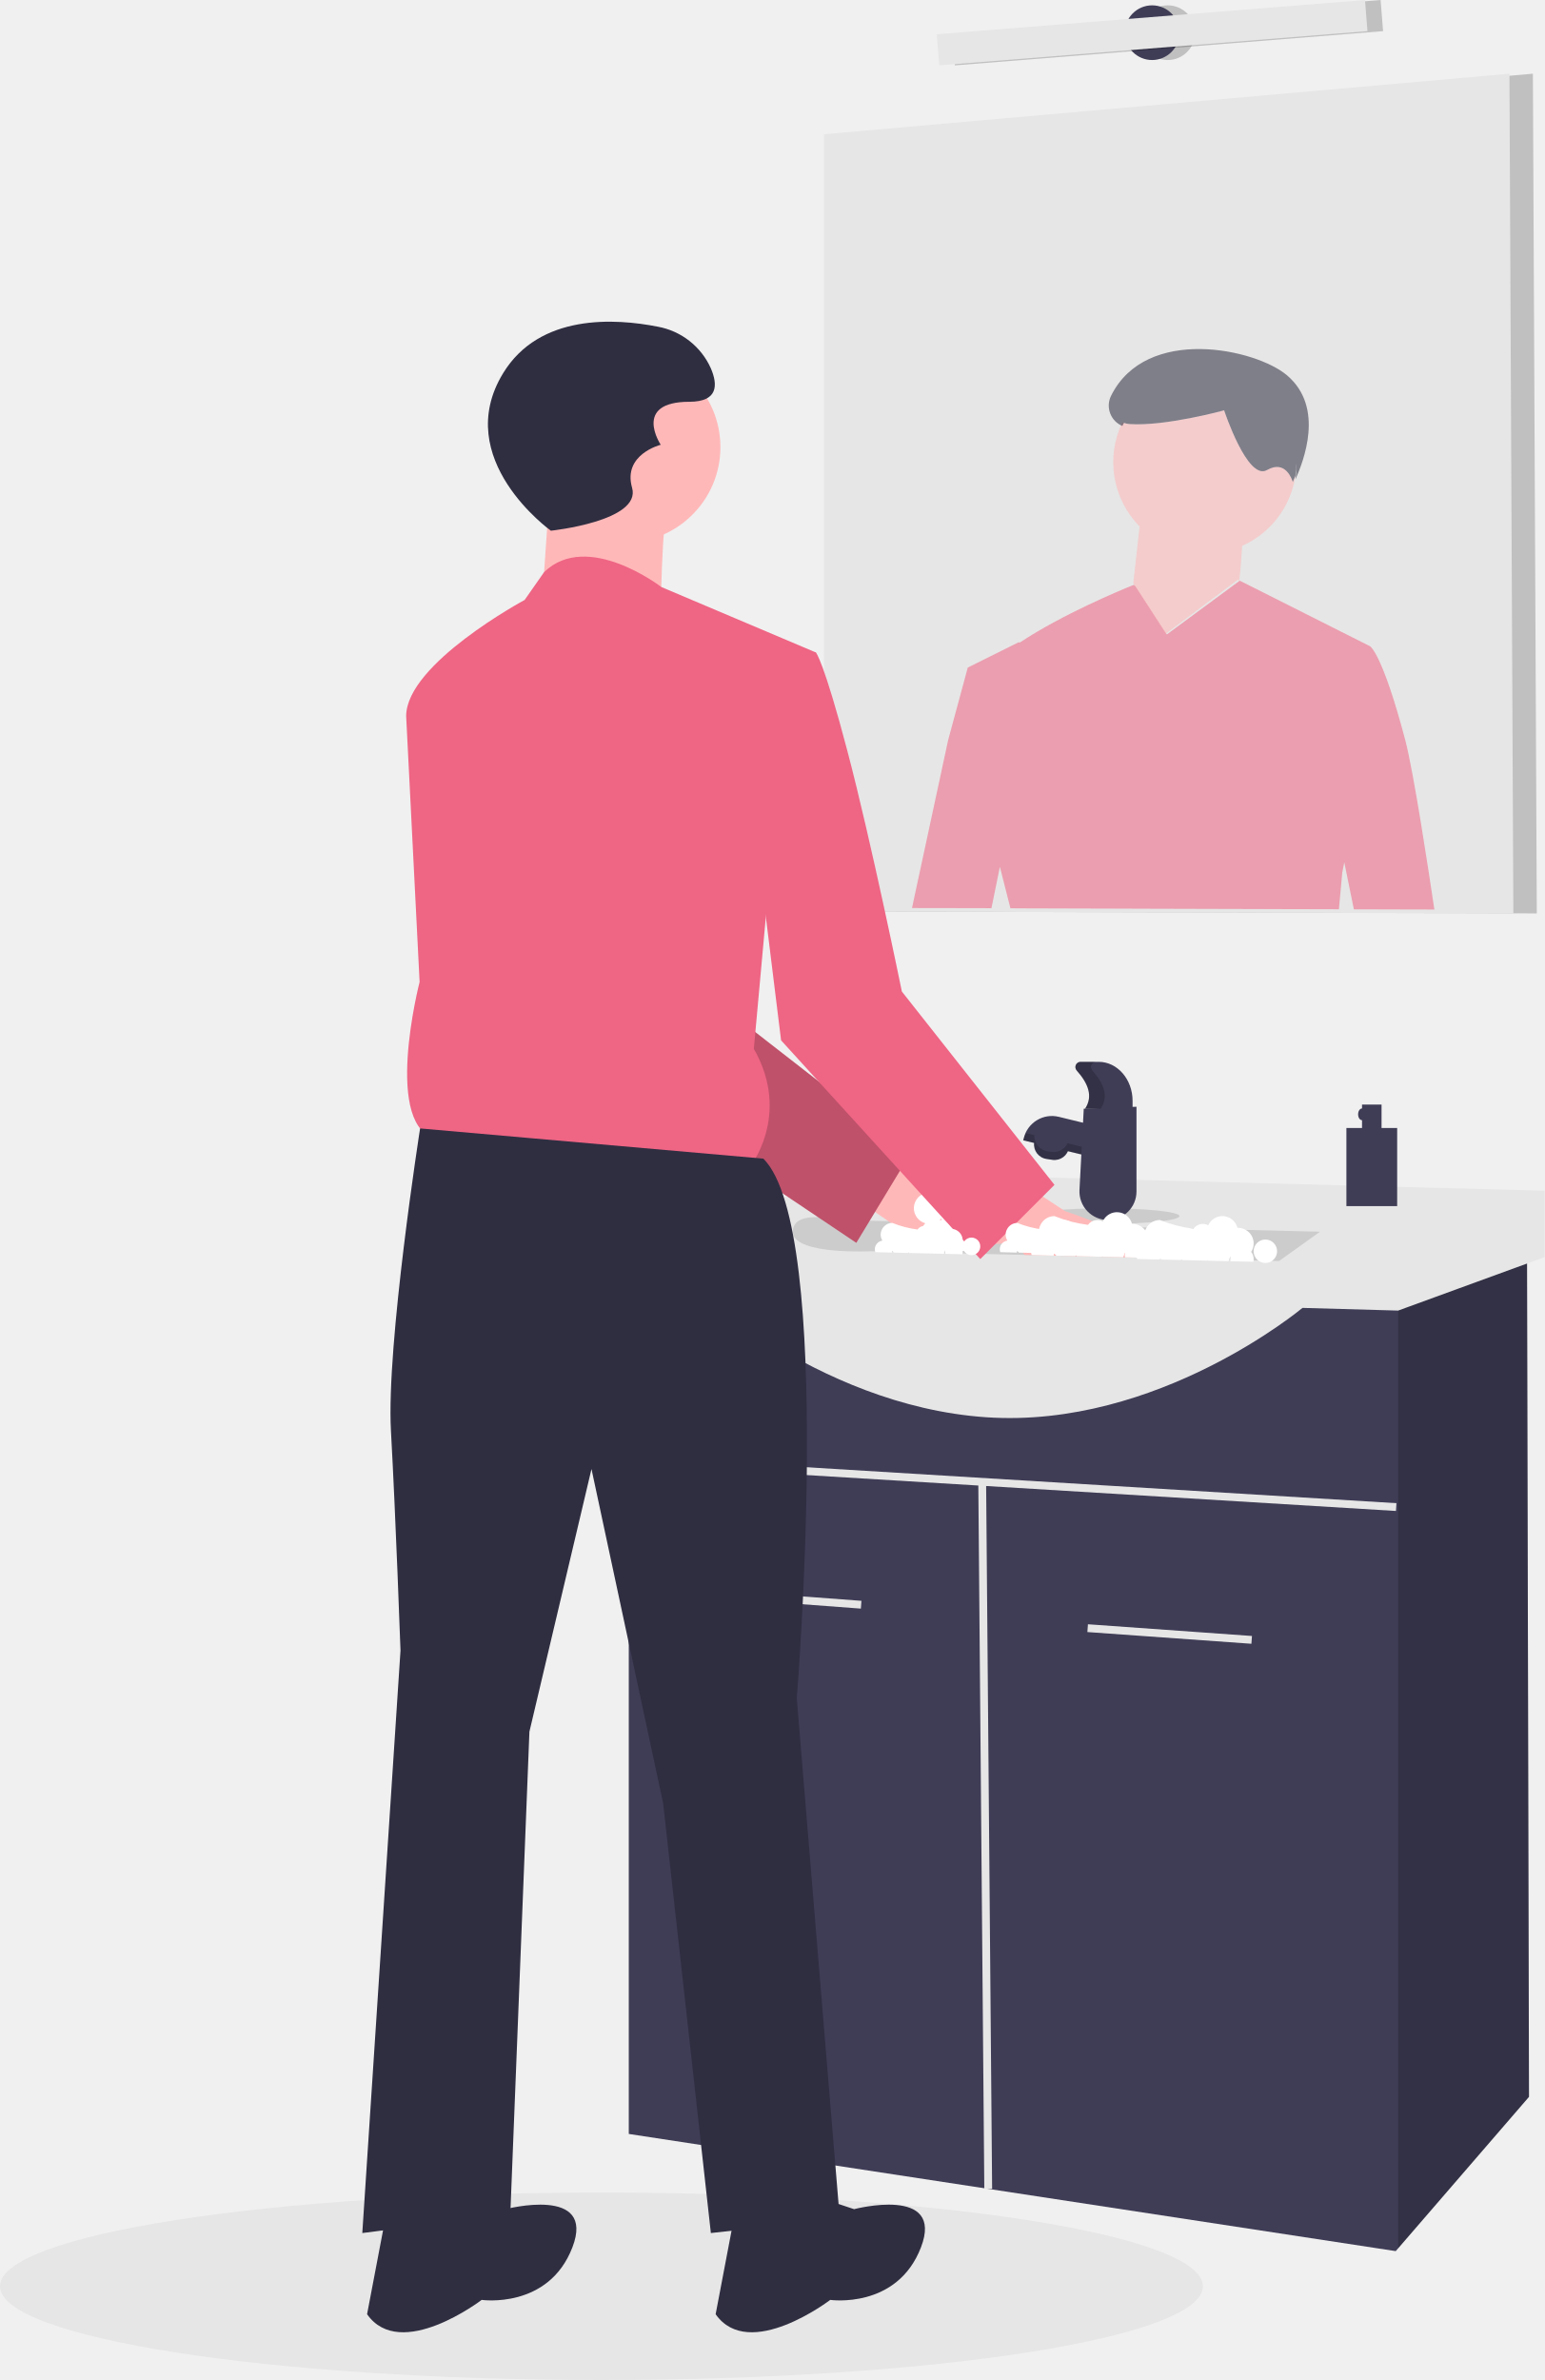
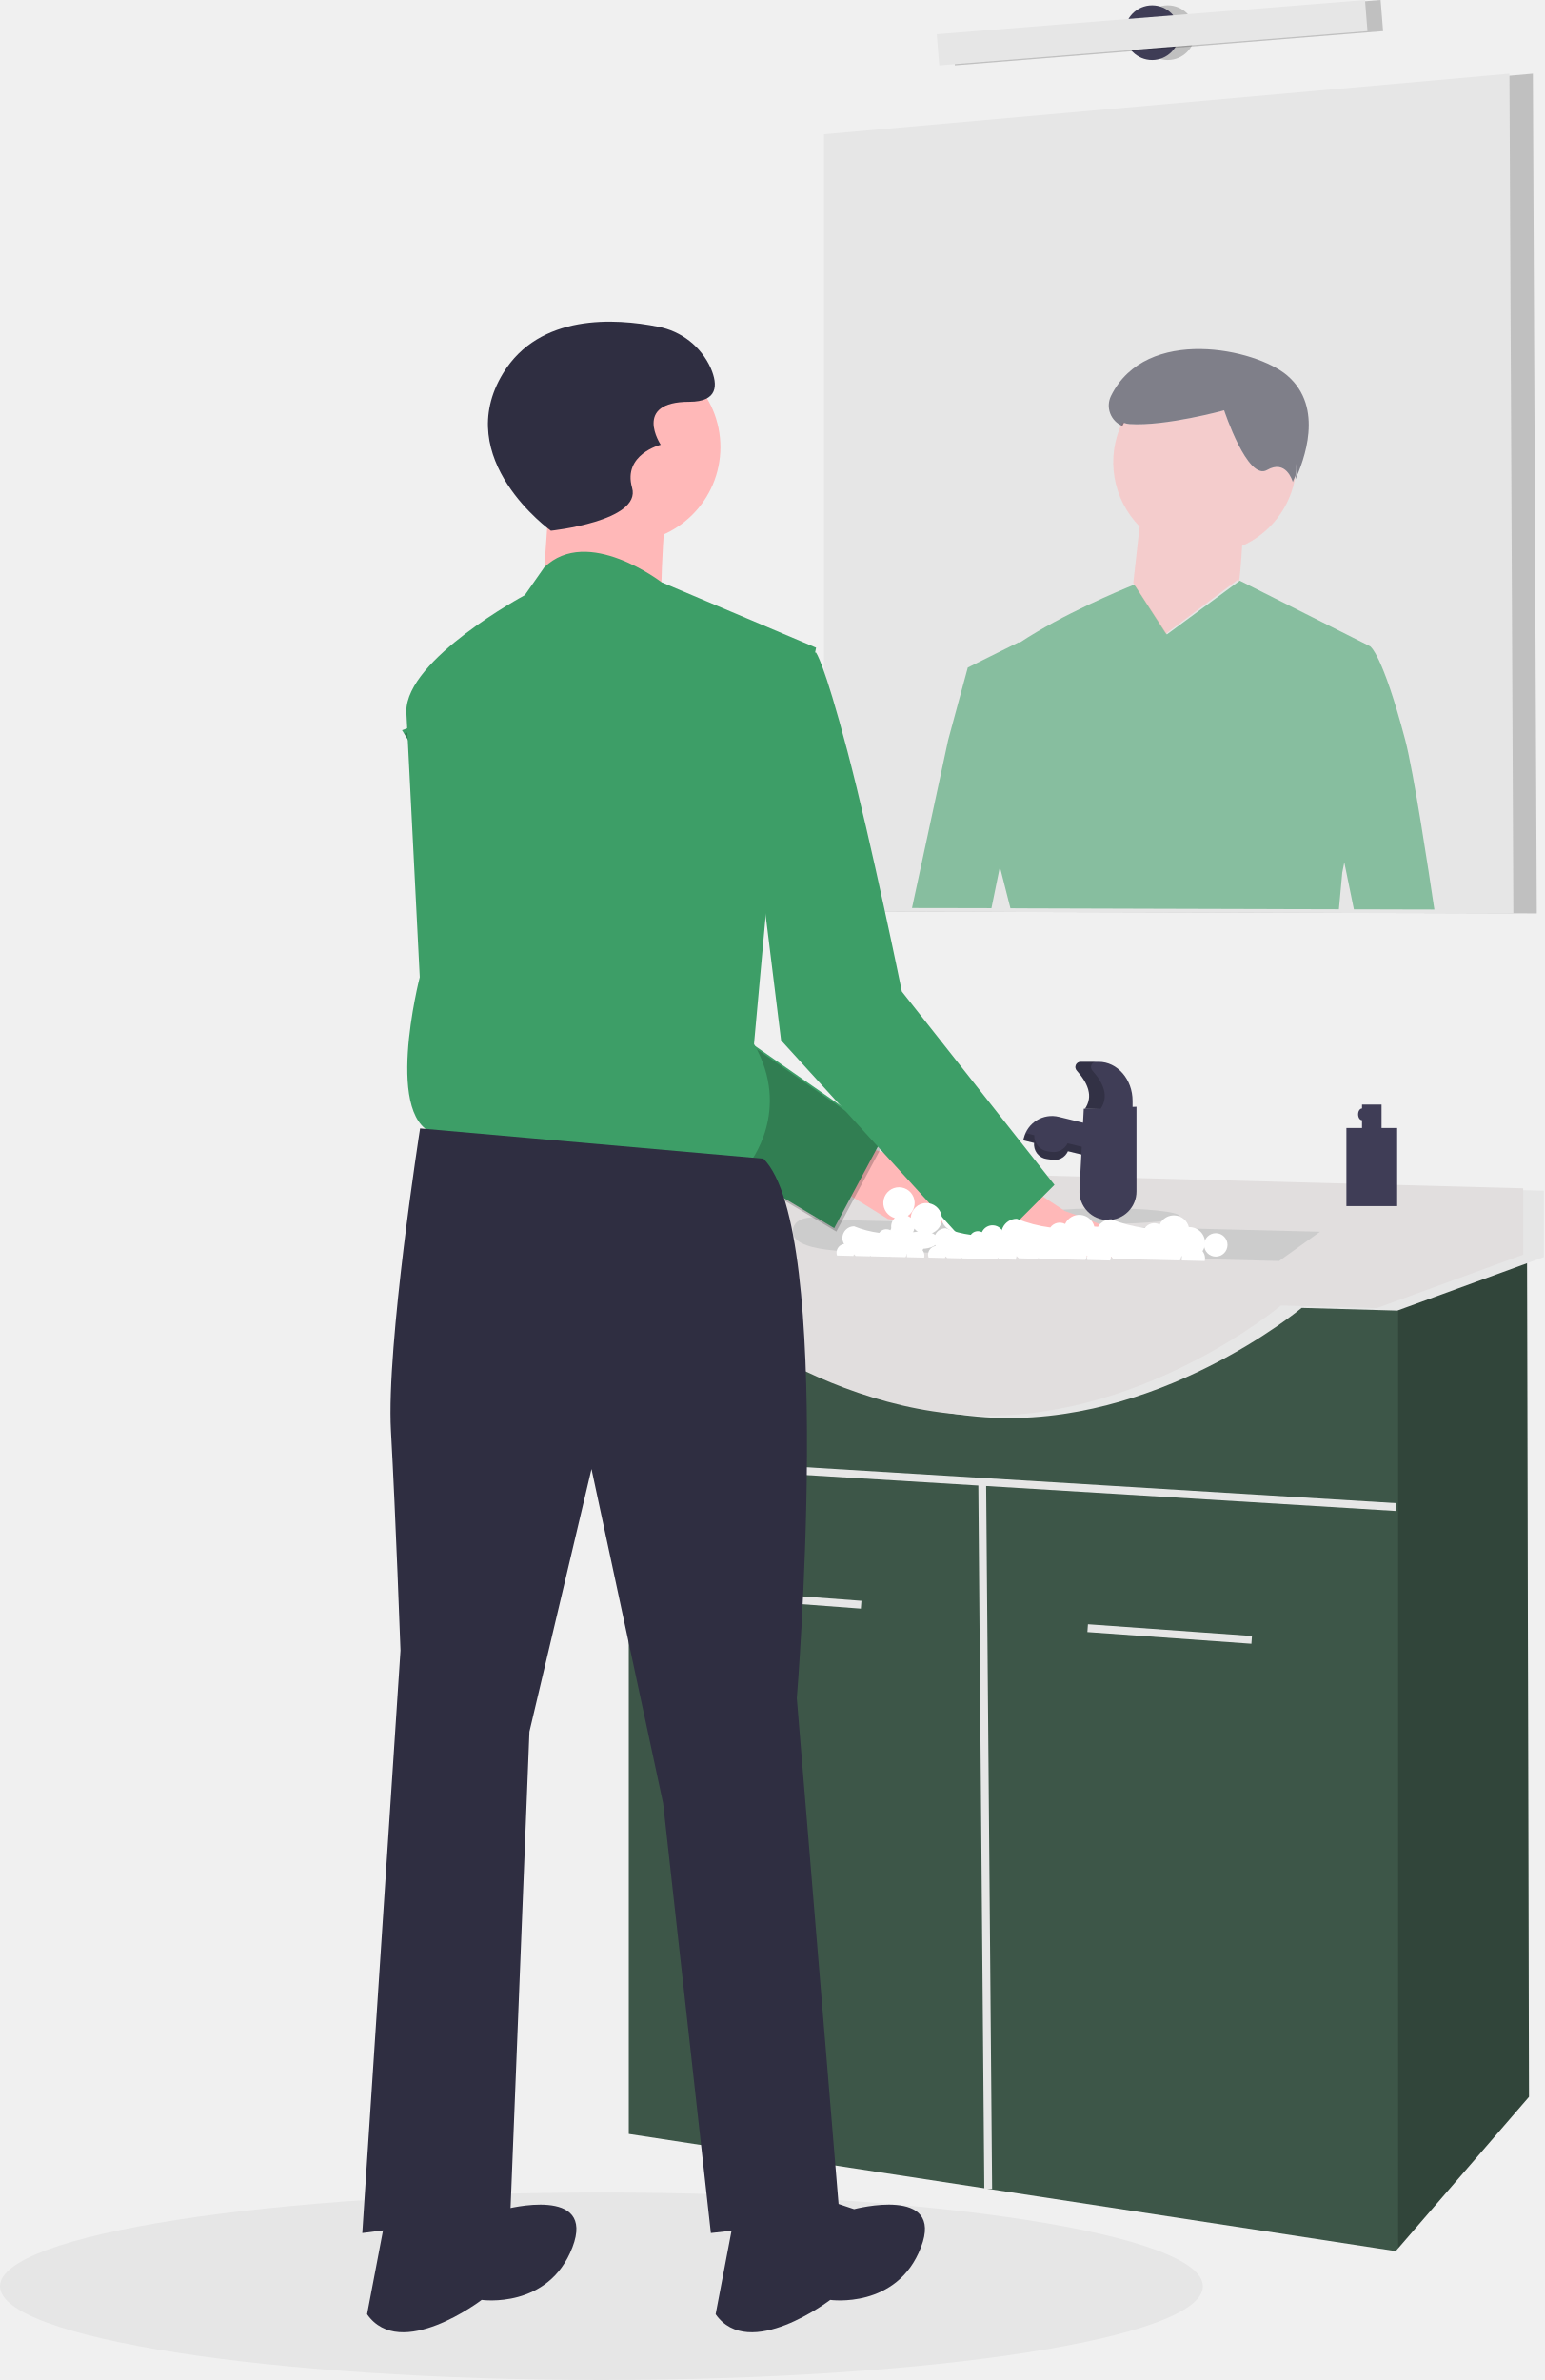
- <svg xmlns="http://www.w3.org/2000/svg" id="a25bd85d-2c59-4178-a879-461194641fab" data-name="Layer 1" width="426.562" height="657.227" viewBox="0 0 426.562 657.227">
-   <polygon points="424.405 252.235 417.934 252.213 393.117 252.138 387.605 252.127 370.888 252.084 366.757 252.062 364.924 252.062 278.716 251.825 277.346 251.814 276.041 251.814 270.8 251.793 256.002 251.76 248.862 251.739 234.043 251.696 234.043 37.066 416.855 20.921 423.327 20.349 424.405 252.235" opacity="0.2" />
-   <path d="M804.653,373.6v.022l-18.119-.054-6.698-.022-5.511-.011-7.917-.022-3.16-.011-5.63-.011-2.923-.011h-1.219l-1.801-.011h-.032l-13.6-.032-2.459-.011-34.869-.097-6.266-.022-25.572-.075-3.441-.011h-1.381a.033.033,0,0,0,.011-.022H662.76l-5.242-.022-14.798-.032v.011l-7.14-.022-4.907-.011h-1.1l-15.283-.043V158.453l189.284-16.717v.572Z" transform="translate(-386.7189 -121.3865)" fill="#e6e6e6" />
-   <circle cx="322.483" cy="9.025" r="7.55" opacity="0.2" />
-   <circle cx="318.169" cy="9.025" r="7.55" fill="#3f3d56" />
-   <rect x="649.882" y="126.097" width="118.639" height="8.628" transform="translate(-394.8524 -64.48925) rotate(-4.56805)" opacity="0.2" />
-   <rect x="645.568" y="126.097" width="118.639" height="8.628" transform="translate(-394.8661 -64.83285) rotate(-4.56805)" fill="#e6e6e6" />
-   <path d="M774.79,325.727c-6.342-24.03-9.718-25.885-9.718-25.885l-35.764-18.001-.237-.086-20.104,14.83-8.661-13.331-.431-.378s-.183.075-.539.216c-3.106,1.251-19.101,7.863-30.976,15.725l-.367-.054-14.01,6.967-2.513,9.286-2.901,10.71L638.581,372.125v.011l7.14.022v-.011l14.798.032,2.33-11.432,2.912,11.454h1.305a.033.033,0,0,1-.011.022h1.38l3.441.011,25.572.075,6.266.022,34.869.097,2.459.011,13.6.032h.032l1.801.011v-.032l.927-10.106.561-2.826,2.642,12.953.011.022,5.63.011,3.16.011,7.917.022,5.511.011v-.022C781.315,362.246,777.119,334.571,774.79,325.727Z" transform="translate(-386.7189 -121.3865)" fill="#ef6584" opacity="0.56" />
-   <path d="M743.748,254.496l.014.048c-.016.003-.02-.013-.014-.048-.142-.493-1.949-6.308-7.119-3.315-5.396,3.123-11.845-16.485-11.845-16.485s-16.244,4.471-26.16,3.787a6.141,6.141,0,0,1-1.954-.47,25.307,25.307,0,0,0,4.765,28.769l-1.75,15.605,9,14,20-15s.253,3.818,1.073-9.258a25.327,25.327,0,0,0,14.711-19.322C744.062,253.729,743.779,254.329,743.748,254.496Z" transform="translate(-386.7189 -121.3865)" fill="#ffb8b8" opacity="0.56" />
-   <path d="M744.467,253.807c2.209-5.026,8.131-19.82-2.268-28.734-8.604-7.375-38.953-13.957-48.653,5.623a6.09,6.09,0,0,0,3.122,8.317c.14-.289.299-.568.45-.851a5.978,5.978,0,0,0,1.504.321c9.916.685,26.16-3.787,26.16-3.787s6.449,19.608,11.845,16.485c5.171-2.992,6.977,2.823,7.119,3.315.031-.167.314-.767.72-1.689a25.479,25.479,0,0,0,.266-3.377c.005.199.015.396.015.596A25.473,25.473,0,0,1,744.467,253.807Z" transform="translate(-386.7189 -121.3865)" fill="#2f2e41" opacity="0.56" />
-   <ellipse cx="166.095" cy="631.342" rx="166.095" ry="25.885" fill="#e6e6e6" />
-   <polygon points="422.248 579.033 386.117 620.859 385.448 621.635 173.645 589.279 173.645 347.686 421.709 347.686 422.248 579.033" fill="#3f3d56" />
-   <rect x="601.888" y="541.274" width="2.157" height="43.263" transform="translate(-390.1778 1000.697) rotate(-85.71085)" fill="#e6e6e6" />
-   <rect x="708.663" y="549.905" width="2.156" height="45.414" transform="translate(-298.7018 1118.367) rotate(-85.91438)" fill="#e6e6e6" />
-   <polygon points="385.643 415.097 173.171 402.154 173.04 404.307 270.178 410.224 271.83 604.452 273.987 604.433 272.337 410.356 385.512 417.25 385.643 415.097" fill="#e6e6e6" />
-   <polygon points="422.248 579.033 386.117 620.859 386.117 347.686 421.709 347.686 422.248 579.033" opacity="0.2" />
-   <path d="M574.924,473.926h-19.414V460.984l51.77-9.707,3.236-6.471,202.765,5.393v18.335l-40.445,14.764-26.424-.743S706.506,515.989,659.05,512.754,574.924,473.926,574.924,473.926Z" transform="translate(-386.7189 -121.3865)" fill="#e6e6e6" />
-   <path d="M751.265,461.523l-11.325,8.089-31.72-.766c0,.011-.011,0-.011,0h-.054l-2.416-.054h-.011l-2.006-.054-6.331-.151-.528-.011-5.598-.129-.205-.011-6.957-.162-.453-.011-5.145-.129-.83-.011-6.04-.151-1.941-.043-10.861-.259-2.739-.065-28.862-.69s-20.568,1.025-21.538-4.951a2.939,2.939,0,0,1-.032-.442c0-3.397,3.581-4.12,6.967-4.034a31.445,31.445,0,0,1,5.975.798l8.283.205,5.166.119,16.21.399,13.859.334,4.907.129,7.021.173,2.783.065,10.332.248,4.832.119,10.203.248Z" transform="translate(-386.7189 -121.3865)" fill="#ccc" />
-   <circle cx="304.148" cy="343.372" r="2.157" fill="#3f3d56" />
-   <ellipse cx="305.227" cy="335.822" rx="20.492" ry="2.157" fill="#ccc" />
-   <path d="M677.951,430.903h18.406a0,0,0,0,1,0,0v8.628a0,0,0,0,1,0,0H669.951a0,0,0,0,1,0,0v-.628A8,8,0,0,1,677.951,430.903Z" transform="translate(-264.2274 -270.781) rotate(13.69795)" fill="#3f3d56" />
-   <path d="M671.992,437.256h9.707a0,0,0,0,1,0,0V437.57a4,4,0,0,1-4,4h-1.707a4,4,0,0,1-4-4v-.314A0,0,0,0,1,671.992,437.256Z" transform="translate(-313.9088 -217.0856) rotate(8.54565)" fill="#3f3d56" />
-   <path d="M694.959,440.378l-13.412-3.269a4.3,4.3,0,0,1-4.489,2.36l-1.067-.16a4.299,4.299,0,0,1-3.648-4.443l-2.284-.557a8.617,8.617,0,0,0-.756,1.973l3.04.741a4.299,4.299,0,0,0,3.648,4.443l1.067.16a4.3,4.3,0,0,0,4.489-2.36l13.412,3.269,2.043-8.383-.496-.121Z" transform="translate(-386.7189 -121.3865)" opacity="0.2" />
-   <path d="M692.697,458.287h0A7.876,7.876,0,0,1,684.832,449.997L686.014,427.549l14.56-.539V450.411A7.876,7.876,0,0,1,692.697,458.287Z" transform="translate(-386.7189 -121.3865)" fill="#3f3d56" />
-   <path d="M699.495,427.549H686.382c2.274-3.45.856-6.984-2.327-10.56a1.434,1.434,0,0,1,1.077-2.383H690.129c5.173,0,9.366,4.829,9.366,10.785Z" transform="translate(-386.7189 -121.3865)" fill="#3f3d56" />
-   <path d="M688.369,416.989a1.434,1.434,0,0,1,1.077-2.383h-4.314a1.434,1.434,0,0,0-1.077,2.383c3.183,3.575,4.601,7.11,2.327,10.56h4.314C692.97,424.099,691.552,420.564,688.369,416.989Z" transform="translate(-386.7189 -121.3865)" opacity="0.2" />
-   <path d="M626.14,440.262,642.727,446.125s39.456,3.148,34.336,13.184-38.888,3.552-38.888,3.552L622.182,451.757Z" transform="translate(-386.7189 -121.3865)" fill="#ffb8b8" />
-   <path d="M650.961,455.052a4.303,4.303,0,0,0-4.292,4.094,3.23,3.23,0,0,0-.811-.545,4.327,4.327,0,1,0-3.601.589,3.232,3.232,0,1,0,5.409,2.93,4.306,4.306,0,1,0,3.296-7.068Z" transform="translate(-386.7189 -121.3865)" fill="#fff" />
-   <path d="M658.511,457.209a4.303,4.303,0,0,0-4.292,4.094,3.23,3.23,0,0,0-.811-.545,4.327,4.327,0,1,0-3.601.589,3.232,3.232,0,1,0,5.409,2.93,4.306,4.306,0,1,0,3.296-7.068Z" transform="translate(-386.7189 -121.3865)" fill="#fff" />
-   <path d="M638.213,439.79,623.199,464.586l-31.569-21.193L555.37,419.061,533.508,361.661,511.279,320.957l27.859-8.208s9.588.367,21.981,23.113c12.382,22.757,23.415,62.145,23.415,62.145l14.808,11.53Z" transform="translate(-386.7189 -121.3865)" fill="#ef6584" />
-   <path d="M638.213,439.79,623.199,464.586l-31.569-21.193L555.37,419.061,533.508,361.661,511.279,320.957l27.859-8.208s9.588.367,21.981,23.113c12.382,22.757,23.415,62.145,23.415,62.145l14.808,11.53Z" transform="translate(-386.7189 -121.3865)" opacity="0.2" />
-   <path d="M708.156,468.846l-38.461-.917-3.052-3.462-2.157-2.448-2.362-2.675-2.621-2.966,4.465-6.924,2.125-3.3,8.607,5.652,6.104,4.001s5.112,1.704,11.195,4.271C697.651,462.472,704.155,465.621,708.156,468.846Z" transform="translate(-386.7189 -121.3865)" fill="#ffb8b8" />
-   <circle cx="172.579" cy="123.477" r="26.373" fill="#ffb8b8" />
-   <path d="M538.859,252.116l-2.637,38.24,32.966,3.956s0-31.647,2.637-35.603S538.859,252.116,538.859,252.116Z" transform="translate(-386.7189 -121.3865)" fill="#ffb8b8" />
-   <path d="M612.043,301.565l-42.701-18.083s-20.398-15.739-32.363-4.103l-5.372,7.681S498.887,304.651,498.887,319.156l3.71,73.395s-10.549,40.878,5.275,43.515l85.711,7.912s11.868-14.505,1.319-32.966l3.956-43.515Z" transform="translate(-386.7189 -121.3865)" fill="#ef6584" />
-   <path d="M583.033,302.884l29.01-1.319s2.126,2.244,8.719,27.298S635.778,395.188,635.778,395.188l42.146,53.393-20.492,20.492-55.005-60.398-7.526-60.957Z" transform="translate(-386.7189 -121.3865)" fill="#ef6584" />
-   <path d="M597.538,441.34l-94.805-8.341s-9.367,59.768-8.048,83.504,2.637,60.657,2.637,60.657l-10.549,160.873,40.878-5.275L532.925,599.576l17.142-72.525,19.779,92.304L583.033,738.032l35.603-3.956L606.768,590.346S617.317,461.12,597.538,441.34Z" transform="translate(-386.7189 -121.3865)" fill="#2f2e41" />
-   <path d="M610.724,727.483l11.868,3.956s25.054-6.593,18.461,10.549-25.054,14.505-25.054,14.505-22.417,17.142-31.647,3.956l5.275-27.691Z" transform="translate(-386.7189 -121.3865)" fill="#2f2e41" />
-   <path d="M514.464,727.483l11.868,3.956s25.054-6.593,18.461,10.549-25.054,14.505-25.054,14.505-22.417,17.142-31.647,3.956l5.275-27.691Z" transform="translate(-386.7189 -121.3865)" fill="#2f2e41" />
-   <path d="M538.859,267.94s-27.691-19.779-13.186-43.515c10.063-16.466,30.914-15.163,42.742-12.82A19.983,19.983,0,0,1,583.033,223.106c1.978,4.615,1.978,9.23-5.934,9.23-15.824,0-7.912,11.868-7.912,11.868s-10.549,2.637-7.912,11.868S538.859,267.94,538.859,267.94Z" transform="translate(-386.7189 -121.3865)" fill="#2f2e41" />
-   <circle cx="320.326" cy="344.451" r="3.236" fill="#fff" />
-   <path d="M703.809,463.68a4.284,4.284,0,0,0-1.607-3.354,4.334,4.334,0,0,0-2.707-.96c-.054,0-.097.011-.151.011a4.295,4.295,0,0,0-8.078-.723,3.198,3.198,0,0,0-4.088.971,37.284,37.284,0,0,1-9.254-2.416,4.287,4.287,0,0,0-3.872,2.438,4.111,4.111,0,0,0-.442,1.877,4.252,4.252,0,0,0,.626,2.2,3.231,3.231,0,0,0-2.783,3.192,3.11,3.11,0,0,0,.183,1.057l6.04.151a2.898,2.898,0,0,0,.183-.615,4.44,4.44,0,0,0,.647.626l5.145.129.291-.227a1.835,1.835,0,0,0,.162.237l6.957.162a1.442,1.442,0,0,0,.119-.151,1.181,1.181,0,0,0,.086.162l5.598.129a3.181,3.181,0,0,0,.431-1.208.436.436,0,0,0,.097.054,3.421,3.421,0,0,0-.054.572,3.572,3.572,0,0,0,.054.593l6.331.151a3.349,3.349,0,0,0,.086-.744,3.253,3.253,0,0,0-.69-1.985A4.284,4.284,0,0,0,703.809,463.68Zm-11.551-.086a3.299,3.299,0,0,1-.636.593c.065.162.097.334.151.496a3.075,3.075,0,0,1,.96-.69A4.224,4.224,0,0,1,692.258,463.594Z" transform="translate(-386.7189 -121.3865)" fill="#fff" />
-   <circle cx="349.447" cy="345.529" r="3.236" fill="#fff" />
-   <path d="M732.93,464.759a4.284,4.284,0,0,0-1.607-3.354,4.333,4.333,0,0,0-2.707-.96c-.054,0-.097.011-.151.011a4.295,4.295,0,0,0-8.078-.723,3.198,3.198,0,0,0-4.088.971,37.284,37.284,0,0,1-9.254-2.416,4.287,4.287,0,0,0-3.872,2.438,4.111,4.111,0,0,0-.442,1.877,4.252,4.252,0,0,0,.626,2.2,3.231,3.231,0,0,0-2.783,3.192,3.11,3.11,0,0,0,.183,1.057l6.04.151a2.897,2.897,0,0,0,.183-.615,4.441,4.441,0,0,0,.647.626l5.145.129.291-.227a1.837,1.837,0,0,0,.162.237l6.957.162a1.443,1.443,0,0,0,.119-.151,1.181,1.181,0,0,0,.086.162l5.598.129a3.181,3.181,0,0,0,.431-1.208.436.436,0,0,0,.097.054,3.42,3.42,0,0,0-.054.572,3.571,3.571,0,0,0,.054.593l6.331.151a3.349,3.349,0,0,0,.086-.744,3.253,3.253,0,0,0-.69-1.985A4.284,4.284,0,0,0,732.93,464.759Zm-11.551-.086a3.3,3.3,0,0,1-.636.593c.065.162.097.334.151.496a3.075,3.075,0,0,1,.96-.69A4.224,4.224,0,0,1,721.379,464.672Z" transform="translate(-386.7189 -121.3865)" fill="#fff" />
-   <circle cx="302.8" cy="344.181" r="2.427" fill="#fff" />
-   <path d="M687.092,463.95a3.213,3.213,0,0,0-1.205-2.516,3.25,3.25,0,0,0-2.03-.72c-.04,0-.073.008-.113.008a3.221,3.221,0,0,0-6.059-.542,2.398,2.398,0,0,0-3.066.728,27.964,27.964,0,0,1-6.94-1.812,3.216,3.216,0,0,0-2.904,1.828,3.083,3.083,0,0,0-.332,1.407,3.189,3.189,0,0,0,.469,1.65,2.423,2.423,0,0,0-2.087,2.394,2.332,2.332,0,0,0,.138.793l4.53.113a2.173,2.173,0,0,0,.138-.461,3.33,3.33,0,0,0,.485.469l3.858.097.218-.17a1.375,1.375,0,0,0,.121.178l5.217.121a1.081,1.081,0,0,0,.089-.113.887.887,0,0,0,.065.121l4.198.097a2.386,2.386,0,0,0,.324-.906.327.327,0,0,0,.073.04,2.566,2.566,0,0,0-.04.429,2.679,2.679,0,0,0,.04.445l4.748.113a2.512,2.512,0,0,0,.065-.558,2.44,2.44,0,0,0-.518-1.488A3.213,3.213,0,0,0,687.092,463.95Zm-8.663-.065a2.474,2.474,0,0,1-.477.445c.049.121.073.251.113.372a2.306,2.306,0,0,1,.72-.518A3.168,3.168,0,0,1,678.429,463.885Z" transform="translate(-386.7189 -121.3865)" fill="#fff" />
-   <circle cx="268.287" cy="344.181" r="2.427" fill="#fff" />
-   <path d="M652.579,463.95a3.213,3.213,0,0,0-1.205-2.516,3.25,3.25,0,0,0-2.03-.72c-.04,0-.073.008-.113.008a3.221,3.221,0,0,0-6.059-.542,2.398,2.398,0,0,0-3.066.728,27.964,27.964,0,0,1-6.94-1.812,3.216,3.216,0,0,0-2.904,1.828,3.083,3.083,0,0,0-.332,1.407,3.189,3.189,0,0,0,.469,1.65,2.423,2.423,0,0,0-2.087,2.394,2.333,2.333,0,0,0,.138.793l4.53.113a2.173,2.173,0,0,0,.138-.461,3.331,3.331,0,0,0,.485.469l3.858.097.218-.17a1.375,1.375,0,0,0,.121.178l5.217.121a1.08,1.08,0,0,0,.089-.113.886.886,0,0,0,.065.121l4.198.097a2.386,2.386,0,0,0,.324-.906.327.327,0,0,0,.073.04,2.565,2.565,0,0,0-.04.429,2.678,2.678,0,0,0,.04.445l4.748.113a2.511,2.511,0,0,0,.065-.558,2.44,2.44,0,0,0-.518-1.488A3.213,3.213,0,0,0,652.579,463.95Zm-8.663-.065a2.474,2.474,0,0,1-.477.445c.049.121.073.251.113.372a2.306,2.306,0,0,1,.72-.518A3.169,3.169,0,0,1,643.915,463.885Z" transform="translate(-386.7189 -121.3865)" fill="#fff" />
-   <path d="M768.252,432.876V426.405h-5.393v1.079c-.596,0-1.079.724-1.079,1.618s.483,1.618,1.079,1.618v2.157h-4.314v21.571h14.021V432.876Z" transform="translate(-386.7189 -121.3865)" fill="#3f3d56" />
+ <svg xmlns="http://www.w3.org/2000/svg" id="ep3RKMs1B791" viewBox="0 0 426.562 657.227" shape-rendering="geometricPrecision" text-rendering="geometricPrecision">
+   <polygon id="ep3RKMs1B792" points="424.405,252.235 417.934,252.213 393.117,252.138 387.605,252.127 370.888,252.084 366.757,252.062 364.924,252.062 278.716,251.825 277.346,251.814 276.041,251.814 270.8,251.793 256.002,251.76 248.862,251.739 234.043,251.696 234.043,37.066 416.855,20.921 423.327,20.349 424.405,252.235" opacity="0.2" fill="rgb(0,0,0)" stroke="none" stroke-width="1" />
+   <path id="ep3RKMs1B793" d="M804.653,373.6L804.653,373.621L786.533,373.568L779.836,373.546L774.324,373.535L766.408,373.514L763.248,373.503L757.618,373.492L754.695,373.481L753.476,373.481L751.675,373.47L751.643,373.47L738.042,373.438L735.583,373.427L700.714,373.33L694.448,373.309L668.876,373.233L665.435,373.222L664.054,373.222C664.061,373.217,664.065,373.209,664.065,373.201L662.76,373.201L657.519,373.179L642.721,373.147L642.721,373.158L635.581,373.136L630.674,373.125L629.574,373.125L614.291,373.082L614.291,158.453L803.574,141.736L803.574,142.307Z" transform="matrix(1 0 0 1 -386.719 -121.387)" fill="rgb(230,230,230)" stroke="none" stroke-width="1" />
+   <circle id="ep3RKMs1B794" r="7.55" transform="matrix(1 0 0 1 322.483 9.02485)" opacity="0.2" fill="rgb(0,0,0)" stroke="none" stroke-width="1" />
+   <circle id="ep3RKMs1B795" r="7.55" transform="matrix(1 0 0 1 318.169 9.02485)" fill="rgb(63,61,86)" stroke="none" stroke-width="1" />
+   <rect id="ep3RKMs1B796" width="118.639" height="8.628" rx="0" ry="0" transform="matrix(0.996823 -0.079643 0.079643 0.996823 263.0084 9.448568)" opacity="0.2" fill="rgb(0,0,0)" stroke="none" stroke-width="1" />
+   <rect id="ep3RKMs1B797" width="118.639" height="8.628" rx="0" ry="0" transform="matrix(0.996823 -0.079643 0.079643 0.996823 258.6941 9.448648)" fill="rgb(230,230,230)" stroke="none" stroke-width="1" />
+   <path id="ep3RKMs1B798" d="M774.79,325.727C768.448,301.697,765.072,299.842,765.072,299.842L729.308,281.841L729.07,281.754L708.966,296.584L700.306,283.254L699.874,282.876C699.874,282.876,699.691,282.952,699.335,283.092C696.229,284.343,680.234,290.954,668.359,298.817L667.993,298.763L653.983,305.73L651.47,315.017L648.568,325.727L638.581,372.125L638.581,372.136L645.721,372.158L645.721,372.147L660.519,372.179L662.848,360.747L665.76,372.201L667.065,372.201C667.064,372.209,667.061,372.217,667.054,372.222L668.435,372.222L671.875,372.233L697.448,372.309L703.714,372.33L738.583,372.427L741.042,372.438L754.643,372.47L754.675,372.47L756.476,372.481L756.476,372.449L757.404,362.343L757.964,359.517L760.607,372.47L760.618,372.492L766.248,372.503L769.408,372.514L777.324,372.535L782.836,372.546L782.836,372.524C781.315,362.246,777.119,334.571,774.79,325.727Z" transform="matrix(1 0 0 1 -386.719 -121.387)" opacity="0.56" fill="rgb(61,158,103)" stroke="none" stroke-width="1" />
+   <path id="ep3RKMs1B799" d="M743.748,254.496L743.761,254.544C743.745,254.547,743.741,254.531,743.748,254.496C743.605,254.003,741.799,248.188,736.628,251.181C731.232,254.304,724.783,234.696,724.783,234.696C724.783,234.696,708.539,239.167,698.623,238.483C697.95,238.434,697.29,238.275,696.669,238.013C692.017,247.645,693.925,259.163,701.434,266.781L699.683,282.387L708.683,296.387L728.683,281.387C728.683,281.387,728.937,285.204,729.756,272.128C737.629,268.612,743.172,261.332,744.467,252.807C744.062,253.729,743.779,254.329,743.748,254.496Z" transform="matrix(1 0 0 1 -386.719 -121.387)" opacity="0.56" fill="rgb(255,184,184)" stroke="none" stroke-width="1" />
+   <path id="ep3RKMs1B7910" d="M744.467,253.807C746.676,248.781,752.599,233.987,742.199,225.073C733.596,217.698,703.246,211.116,693.547,230.696C692.802,232.205,692.716,233.955,693.307,235.53C693.898,237.106,695.115,238.366,696.669,239.013C696.809,238.723,696.968,238.445,697.118,238.161C697.604,238.333,698.11,238.441,698.623,238.483C708.539,239.167,724.783,234.696,724.783,234.696C724.783,234.696,731.232,254.304,736.628,251.181C741.799,248.188,743.605,254.003,743.748,254.496C743.779,254.329,744.062,253.729,744.467,252.807C744.631,251.688,744.72,250.56,744.733,249.43C744.738,249.628,744.748,249.826,744.748,250.026C744.749,251.291,744.655,252.555,744.467,253.807Z" transform="matrix(1 0 0 1 -386.719 -121.387)" opacity="0.56" fill="rgb(47,46,65)" stroke="none" stroke-width="1" />
+   <ellipse id="ep3RKMs1B7911" rx="166.095" ry="25.885" transform="matrix(1 0 0 1 166.095 631.342)" fill="rgb(230,230,230)" stroke="none" stroke-width="1" />
+   <polygon id="ep3RKMs1B7912" points="422.248,579.033 386.117,620.859 385.448,621.635 173.645,589.279 173.645,347.686 421.709,347.686 422.248,579.033" fill="rgb(61,86,72)" stroke="none" stroke-width="1" />
+   <rect id="ep3RKMs1B7913" width="2.157" height="43.263" rx="0" ry="0" transform="matrix(0.07479 -0.997199 0.997199 0.07479 194.5953 440.9796)" fill="rgb(230,230,230)" stroke="none" stroke-width="1" />
+   <rect id="ep3RKMs1B7914" width="2.156" height="45.414" rx="0" ry="0" transform="matrix(0.071247 -0.997459 0.997459 0.071247 300.2956 450.687)" fill="rgb(230,230,230)" stroke="none" stroke-width="1" />
+   <polygon id="ep3RKMs1B7915" points="385.643,415.097 173.171,402.154 173.04,404.307 270.178,410.224 271.83,604.452 273.987,604.433 272.337,410.356 385.512,417.25 385.643,415.097" fill="rgb(230,230,230)" stroke="none" stroke-width="1" />
+   <polygon id="ep3RKMs1B7916" points="422.248,579.033 386.117,620.859 386.117,347.686 421.709,347.686 422.248,579.033" opacity="0.2" fill="rgb(0,0,0)" stroke="none" stroke-width="1" />
+   <path id="ep3RKMs1B7917" d="M574.924,473.926L555.51,473.926L555.51,460.984L607.28,451.277L610.516,444.806L813.281,450.198L813.281,468.533L772.836,483.298L746.412,482.554C746.412,482.554,706.506,515.989,659.05,512.754C611.594,509.518,574.924,473.926,574.924,473.926Z" transform="matrix(1 0 0 1 -386.9387 -121.387)" fill="rgb(230,230,230)" stroke="none" stroke-width="1" />
+   <path id="ep3RKMs1B7918" d="M574.924,473.926L555.51,473.926L555.51,460.984L607.28,451.277L610.516,444.806L813.281,450.198L813.281,468.533L772.836,483.298L746.412,482.554C746.412,482.554,706.506,515.989,659.05,512.754C611.594,509.518,574.924,473.926,574.924,473.926Z" transform="matrix(1 0 0 1 -392.651 -122.0527)" fill="rgb(225,222,222)" stroke="none" stroke-width="1" />
+   <path id="ep3RKMs1B7919" d="M751.265,461.523L739.94,469.612L708.221,468.846C708.221,468.857,708.21,468.846,708.21,468.846L708.156,468.846L705.74,468.792L705.729,468.792L703.723,468.738L697.392,468.587L696.864,468.577L691.266,468.447L691.061,468.436L684.104,468.275L683.651,468.264L678.507,468.134L677.676,468.124L671.637,467.973L669.695,467.929L658.834,467.671L656.095,467.606L627.233,466.916C627.233,466.916,606.665,467.94,605.695,461.965C605.673,461.819,605.662,461.671,605.662,461.523C605.662,458.125,609.243,457.403,612.63,457.489C614.642,457.563,616.643,457.831,618.605,458.287L626.888,458.492L632.054,458.611L648.265,459.01L662.124,459.344L667.031,459.474L674.052,459.646L676.835,459.711L687.168,459.959L691.999,460.078L702.202,460.326Z" transform="matrix(1 0 0 1 -386.719 -121.387)" fill="rgb(204,204,204)" stroke="none" stroke-width="1" />
+   <circle id="ep3RKMs1B7920" r="2.157" transform="matrix(1 0 0 1 304.148 343.372)" fill="rgb(63,61,86)" stroke="none" stroke-width="1" />
+   <ellipse id="ep3RKMs1B7921" rx="20.492" ry="2.157" transform="matrix(1 0 0 1 305.227 335.822)" fill="rgb(204,204,204)" stroke="none" stroke-width="1" />
+   <path id="ep3RKMs1B7922" d="M677.951,430.903L696.356,430.903L696.356,439.531L669.951,439.531L669.951,438.903C669.951,434.485,673.532,430.903,677.951,430.903Z" transform="matrix(0.971558 0.236803 -0.236803 0.971558 -264.227 -270.781)" fill="rgb(63,61,86)" stroke="none" stroke-width="1" />
+   <path id="ep3RKMs1B7923" d="M671.992,437.256L681.699,437.256L681.699,437.57C681.699,439.779,679.908,441.57,677.699,441.57L675.992,441.57C673.783,441.57,671.992,439.779,671.992,437.57L671.992,437.256Z" transform="matrix(0.988898 0.148597 -0.148597 0.988898 -313.909 -217.086)" fill="rgb(63,61,86)" stroke="none" stroke-width="1" />
+   <path id="ep3RKMs1B7924" d="M694.959,440.378L681.548,437.109C680.724,438.789,678.909,439.743,677.059,439.469L675.992,439.309C673.819,438.978,672.246,437.062,672.344,434.866L670.06,434.309C669.728,434.934,669.475,435.596,669.305,436.282L672.344,437.023C672.246,439.219,673.819,441.135,675.992,441.466L677.059,441.626C678.909,441.9,680.724,440.946,681.548,439.266L694.959,442.535L697.003,434.152L696.506,434.031Z" transform="matrix(1 0 0 1 -386.719 -121.387)" opacity="0.2" fill="rgb(0,0,0)" stroke="none" stroke-width="1" />
+   <path id="ep3RKMs1B7925" d="M692.697,458.287L692.697,458.287C690.537,458.287,688.471,457.4,686.984,455.832C685.496,454.265,684.718,452.155,684.832,449.997L686.014,427.549L700.574,427.01L700.574,450.411C700.574,452.5,699.744,454.503,698.267,455.98C696.79,457.457,694.786,458.287,692.697,458.287Z" transform="matrix(1 0 0 1 -386.719 -121.387)" fill="rgb(63,61,86)" stroke="none" stroke-width="1" />
+   <path id="ep3RKMs1B7926" d="M699.495,427.549L686.382,427.549C688.656,424.099,687.238,420.565,684.055,416.989C683.682,416.566,683.592,415.964,683.824,415.45C684.056,414.936,684.568,414.606,685.132,414.607L690.129,414.607C695.302,414.607,699.495,419.435,699.495,425.392Z" transform="matrix(1 0 0 1 -386.719 -121.387)" fill="rgb(63,61,86)" stroke="none" stroke-width="1" />
+   <path id="ep3RKMs1B7927" d="M688.369,416.989C687.996,416.566,687.906,415.964,688.138,415.45C688.37,414.936,688.882,414.606,689.446,414.606L685.132,414.606C684.568,414.606,684.056,414.936,683.824,415.45C683.592,415.964,683.682,416.566,684.055,416.989C687.238,420.564,688.656,424.099,686.382,427.549L690.697,427.549C692.97,424.099,691.552,420.564,688.369,416.989Z" transform="matrix(1 0 0 1 -386.719 -121.387)" opacity="0.2" fill="rgb(0,0,0)" stroke="none" stroke-width="1" />
+   <g id="ep3RKMs1B7928" transform="matrix(0.998603 -0.052846 0.052846 0.998603 -23.85178 8.85879)">
+     <path id="ep3RKMs1B7929" d="M626.14,440.262L642.727,446.125C642.727,446.125,682.183,449.272,677.063,459.308C671.944,469.344,638.175,462.86,638.175,462.86L622.182,451.757Z" transform="matrix(1 0 0 1 -386.7796 -121.3264)" fill="rgb(255,184,184)" stroke="none" stroke-width="1" />
+     <path id="ep3RKMs1B7930" d="M638.213,439.79L623.199,464.586L591.631,443.393L555.37,419.061L533.508,361.661L511.279,320.957L539.138,312.749C539.138,312.749,548.726,313.116,561.119,335.862C573.5,358.619,584.534,398.008,584.534,398.008L599.342,409.537Z" transform="matrix(1 0 0 1 -386.7796 -121.3264)" fill="rgb(61,158,103)" stroke="none" stroke-width="1" />
+     <path id="ep3RKMs1B7931" d="M638.213,439.79L623.199,464.586L591.631,443.393L555.37,419.061L533.508,361.661L511.279,320.957L539.138,312.749C539.138,312.749,548.726,313.116,561.119,335.862C573.5,358.619,584.534,398.008,584.534,398.008L599.342,409.537Z" transform="matrix(1 0 0 1 -386.244 -120.3444)" opacity="0.2" fill="rgb(0,0,0)" stroke="none" stroke-width="1" />
+   </g>
+   <path id="ep3RKMs1B7932" d="M658.511,457.209C656.218,457.212,654.331,459.012,654.219,461.302C653.978,461.081,653.704,460.897,653.408,460.758C655.086,459.616,655.744,457.461,654.992,455.576C654.24,453.691,652.278,452.583,650.275,452.91C648.272,453.238,646.766,454.914,646.653,456.94C646.541,458.967,647.852,460.799,649.806,461.347C648.795,462.313,648.52,463.819,649.124,465.08C649.728,466.341,651.075,467.071,652.461,466.888C653.847,466.705,654.959,465.651,655.215,464.276C656.496,465.809,658.663,466.259,660.449,465.364C662.235,464.469,663.17,462.463,662.708,460.519C662.246,458.576,660.508,457.205,658.511,457.209Z" transform="matrix(1 0 0 1 -386.719 -121.387)" fill="rgb(255,255,255)" stroke="none" stroke-width="1" />
+   <g id="ep3RKMs1B7933">
+     <path id="ep3RKMs1B7934" d="M708.156,468.846L669.695,467.929L666.643,464.467L664.486,462.019L662.124,459.344L659.503,456.378L663.968,449.454L666.093,446.154L674.7,451.805L680.804,455.807C680.804,455.807,685.916,457.511,691.999,460.078C697.651,462.472,704.155,465.621,708.156,468.846Z" transform="matrix(1 0 0 1 -386.719 -121.387)" fill="rgb(255,184,184)" stroke="none" stroke-width="1" />
+     <path id="ep3RKMs1B7935" d="M583.033,302.884L612.043,301.565C612.043,301.565,614.169,303.809,620.762,328.863C627.355,353.917,635.778,395.188,635.778,395.188L677.924,448.581L657.432,469.073L602.427,408.675L594.901,347.717Z" transform="matrix(1 0 0 1 -386.719 -121.387)" fill="rgb(61,158,103)" stroke="none" stroke-width="1" />
+   </g>
+   <circle id="ep3RKMs1B7936" r="26.373" transform="matrix(1 0 0 1 172.579 123.477)" fill="rgb(255,184,184)" stroke="none" stroke-width="1" />
+   <path id="ep3RKMs1B7937" d="M538.859,252.116L536.222,290.357L569.187,294.313C569.187,294.313,569.187,262.665,571.825,258.71C574.462,254.754,538.859,252.116,538.859,252.116Z" transform="matrix(1 0 0 1 -386.719 -121.387)" fill="rgb(255,184,184)" stroke="none" stroke-width="1" />
+   <path id="ep3RKMs1B7938" d="M612.043,301.565L569.342,283.482C569.342,283.482,548.944,267.743,536.979,279.379L531.606,287.06C531.606,287.06,498.887,304.651,498.887,319.156L502.597,392.551C502.597,392.551,492.047,433.428,507.871,436.066L593.582,443.977C593.582,443.977,605.45,429.472,594.901,411.012L598.857,367.497Z" transform="matrix(1 0 0 1 -386.6737 -122.7158)" fill="rgb(61,158,103)" stroke="none" stroke-width="1" />
+   <path id="ep3RKMs1B7939" d="M597.538,441.34L502.733,432.999C502.733,432.999,493.366,492.767,494.685,516.502C496.003,540.237,497.322,577.159,497.322,577.159L486.773,738.032L527.651,732.758L532.925,599.576L550.067,527.051L569.847,619.355L583.033,738.032L618.636,734.076L606.768,590.346C606.768,590.346,617.317,461.12,597.538,441.34Z" transform="matrix(1 0 0 1 -386.719 -121.387)" fill="rgb(47,46,65)" stroke="none" stroke-width="1" />
+   <path id="ep3RKMs1B7940" d="M610.724,727.483L622.592,731.439C622.592,731.439,647.646,724.846,641.053,741.988C634.46,759.13,615.999,756.493,615.999,756.493C615.999,756.493,593.582,773.635,584.352,760.449L589.626,732.758Z" transform="matrix(1 0 0 1 -386.719 -121.387)" fill="rgb(47,46,65)" stroke="none" stroke-width="1" />
+   <path id="ep3RKMs1B7941" d="M514.464,727.483L526.332,731.439C526.332,731.439,551.386,724.846,544.793,741.988C538.2,759.13,519.739,756.493,519.739,756.493C519.739,756.493,497.322,773.635,488.092,760.449L493.366,732.758Z" transform="matrix(1 0 0 1 -386.719 -121.387)" fill="rgb(47,46,65)" stroke="none" stroke-width="1" />
+   <path id="ep3RKMs1B7942" d="M538.859,267.94C538.859,267.94,511.168,248.16,525.673,224.425C535.735,207.959,556.587,209.262,568.415,211.605C574.884,212.799,580.35,217.1,583.033,223.106C585.011,227.722,585.011,232.337,577.099,232.337C561.276,232.337,569.187,244.205,569.187,244.205C569.187,244.205,558.638,246.842,561.276,256.072C563.913,265.303,538.859,267.94,538.859,267.94Z" transform="matrix(1 0 0 1 -386.719 -121.387)" fill="rgb(47,46,65)" stroke="none" stroke-width="1" />
+   <circle id="ep3RKMs1B7943" r="3.236" transform="matrix(1 0 0 1 320.326 344.451)" fill="rgb(255,255,255)" stroke="none" stroke-width="1" />
+   <circle id="ep3RKMs1B7944" r="2.427" transform="matrix(1 0 0 1 302.8 344.181)" fill="rgb(255,255,255)" stroke="none" stroke-width="1" />
+   <path id="ep3RKMs1B7945" d="M768.252,432.876L768.252,426.405L762.859,426.405L762.859,427.484C762.264,427.484,761.781,428.208,761.781,429.102C761.781,429.995,762.264,430.719,762.859,430.719L762.859,432.876L758.545,432.876L758.545,454.447L772.566,454.447L772.566,432.876Z" transform="matrix(1 0 0 1 -386.719 -121.387)" fill="rgb(63,61,86)" stroke="none" stroke-width="1" />
+   <g id="ep3RKMs1B7946" transform="matrix(1 0 0 1 -13.68785 -1.759964)">
+     <path id="ep3RKMs1B7947" d="M650.961,455.052C648.668,455.055,646.781,456.855,646.669,459.145C646.428,458.924,646.154,458.74,645.858,458.601C647.536,457.459,648.195,455.304,647.442,453.419C646.69,451.534,644.728,450.426,642.725,450.753C640.722,451.081,639.216,452.757,639.104,454.783C638.991,456.81,640.302,458.642,642.257,459.19C641.245,460.155,640.97,461.662,641.574,462.923C642.178,464.184,643.525,464.914,644.911,464.731C646.298,464.548,647.409,463.494,647.665,462.119C648.946,463.652,651.113,464.102,652.899,463.207C654.685,462.312,655.62,460.306,655.158,458.362C654.696,456.419,652.959,455.048,650.961,455.052Z" transform="matrix(1 0 0 1 -381.4692 -121.0776)" fill="rgb(255,255,255)" stroke="none" stroke-width="1" />
+     <path id="ep3RKMs1B7948" d="M703.809,463.68C703.812,462.376,703.221,461.141,702.202,460.326C701.435,459.707,700.481,459.369,699.495,459.366C699.441,459.366,699.398,459.377,699.344,459.377C698.898,457.605,697.381,456.31,695.562,456.147C693.742,455.985,692.019,456.99,691.266,458.654C689.852,457.911,688.107,458.326,687.178,459.625C684.003,459.22,680.893,458.408,677.924,457.209C676.272,457.207,674.766,458.155,674.052,459.646C673.758,460.228,673.607,460.871,673.61,461.523C673.614,462.3,673.83,463.061,674.236,463.723C672.643,463.946,671.457,465.307,671.453,466.916C671.453,467.276,671.515,467.634,671.637,467.973L677.676,468.124C677.76,467.926,677.822,467.72,677.86,467.509C678.054,467.739,678.271,467.948,678.507,468.134L683.652,468.264L683.943,468.037C683.99,468.12,684.044,468.2,684.104,468.275L691.061,468.436C691.104,468.389,691.144,468.338,691.18,468.285C691.204,468.341,691.233,468.395,691.266,468.447L696.864,468.577C697.088,468.207,697.235,467.796,697.295,467.369C697.325,467.391,697.358,467.409,697.392,467.422C697.358,467.611,697.34,467.802,697.338,467.994C697.34,468.193,697.358,468.391,697.392,468.587L703.723,468.738C703.78,468.494,703.809,468.245,703.809,467.994C703.805,467.274,703.562,466.577,703.119,466.01C703.569,465.316,703.809,464.507,703.809,463.68ZM692.258,463.594C692.073,463.819,691.859,464.018,691.622,464.187C691.687,464.349,691.719,464.521,691.773,464.683C692.045,464.393,692.371,464.159,692.733,463.993C692.565,463.872,692.406,463.738,692.258,463.594Z" transform="matrix(1 0 0 1 -383.4376 -118.8956)" fill="rgb(255,255,255)" stroke="none" stroke-width="1" />
+     <circle id="ep3RKMs1B7949" r="3.236" transform="matrix(1 0 0 1 349.447 345.529)" fill="rgb(255,255,255)" stroke="none" stroke-width="1" />
+     <path id="ep3RKMs1B7950" d="M732.93,464.759C732.933,463.454,732.341,462.219,731.323,461.404C730.556,460.786,729.601,460.447,728.616,460.444C728.562,460.444,728.519,460.455,728.465,460.455C728.019,458.684,726.502,457.389,724.682,457.226C722.863,457.063,721.14,458.069,720.387,459.733C718.973,458.99,717.228,459.404,716.299,460.703C713.123,460.299,710.013,459.487,707.045,458.287C705.393,458.286,703.886,459.234,703.173,460.725C702.879,461.306,702.727,461.95,702.731,462.601C702.735,463.378,702.951,464.139,703.356,464.802C701.764,465.025,700.577,466.386,700.574,467.994C700.573,468.354,700.635,468.712,700.757,469.051L706.797,469.202C706.881,469.005,706.942,468.798,706.98,468.587C707.174,468.817,707.391,469.027,707.627,469.213L712.772,469.342L713.063,469.116C713.111,469.199,713.165,469.278,713.225,469.353L720.182,469.515C720.225,469.467,720.264,469.417,720.3,469.364C720.325,469.42,720.354,469.474,720.387,469.526L725.984,469.655C726.209,469.286,726.355,468.875,726.416,468.447C726.446,468.469,726.478,468.487,726.513,468.501C726.479,468.69,726.461,468.881,726.459,469.073C726.46,469.272,726.478,469.47,726.513,469.666L732.844,469.817C732.9,469.573,732.929,469.323,732.93,469.073C732.926,468.353,732.683,467.655,732.24,467.088C732.69,466.394,732.93,465.585,732.93,464.759ZM721.379,464.672C721.194,464.897,720.98,465.097,720.743,465.265C720.807,465.427,720.84,465.6,720.894,465.762C721.166,465.472,721.492,465.237,721.853,465.071C721.686,464.95,721.527,464.817,721.379,464.672Z" transform="matrix(1 0 0 1 -386.4525 -119.832)" fill="rgb(255,255,255)" stroke="none" stroke-width="1" />
+     <path id="ep3RKMs1B7951" d="M687.092,463.95C687.094,462.971,686.651,462.045,685.887,461.434C685.311,460.97,684.595,460.716,683.856,460.714C683.816,460.714,683.784,460.722,683.743,460.722C683.409,459.394,682.271,458.422,680.906,458.3C679.542,458.178,678.249,458.932,677.684,460.18C676.624,459.623,675.315,459.934,674.619,460.908C672.237,460.605,669.904,459.996,667.678,459.096C666.439,459.095,665.309,459.806,664.774,460.924C664.554,461.361,664.44,461.843,664.443,462.332C664.445,462.914,664.608,463.485,664.912,463.982C663.717,464.149,662.828,465.17,662.825,466.376C662.824,466.647,662.871,466.915,662.962,467.169L667.492,467.282C667.555,467.134,667.601,466.98,667.63,466.821C667.775,466.994,667.938,467.151,668.115,467.29L671.974,467.387L672.192,467.218C672.228,467.28,672.268,467.339,672.313,467.396L677.531,467.517C677.563,467.481,677.593,467.443,677.62,467.404C677.638,467.446,677.66,467.486,677.684,467.525L681.883,467.622C682.051,467.345,682.161,467.037,682.206,466.716C682.229,466.733,682.253,466.746,682.279,466.756C682.254,466.898,682.24,467.041,682.239,467.185C682.24,467.334,682.253,467.483,682.279,467.63L687.027,467.743C687.07,467.56,687.091,467.373,687.092,467.185C687.089,466.645,686.907,466.122,686.574,465.697C686.912,465.177,687.092,464.57,687.092,463.95ZM678.429,463.885C678.29,464.054,678.129,464.203,677.951,464.33C678,464.451,678.024,464.581,678.065,464.702C678.269,464.484,678.513,464.309,678.785,464.184C678.659,464.093,678.54,463.993,678.429,463.885Z" transform="matrix(1 0 0 1.004433 -392.8339 -120.2008)" fill="rgb(255,255,255)" stroke="none" stroke-width="1" />
+     <circle id="ep3RKMs1B7952" r="2.427" transform="matrix(1.852996 0 0 1 268.2873 344.181)" fill="rgb(255,255,255)" stroke="none" stroke-width="1" />
+     <path id="ep3RKMs1B7953" d="M652.579,463.95C652.581,462.971,652.137,462.045,651.374,461.434C650.798,460.97,650.082,460.716,649.343,460.714C649.303,460.714,649.27,460.722,649.23,460.722C648.895,459.394,647.757,458.422,646.393,458.3C645.029,458.178,643.736,458.932,643.171,460.18C642.111,459.623,640.802,459.934,640.105,460.908C637.724,460.605,635.391,459.996,633.165,459.096C631.926,459.095,630.796,459.806,630.261,460.924C630.041,461.361,629.927,461.843,629.929,462.332C629.932,462.914,630.094,463.485,630.399,463.982C629.204,464.149,628.314,465.17,628.312,466.376C628.311,466.647,628.358,466.915,628.449,467.169L632.979,467.282C633.042,467.134,633.088,466.98,633.117,466.821C633.262,466.994,633.425,467.151,633.602,467.29L637.46,467.387L637.679,467.218C637.714,467.28,637.755,467.339,637.8,467.396L643.018,467.517C643.05,467.481,643.079,467.443,643.107,467.404C643.125,467.446,643.147,467.486,643.171,467.525L647.369,467.622C647.538,467.345,647.648,467.037,647.693,466.716C647.715,466.733,647.74,466.746,647.766,466.756C647.74,466.898,647.727,467.041,647.725,467.185C647.726,467.334,647.74,467.483,647.766,467.63L652.514,467.743C652.556,467.56,652.578,467.373,652.579,467.185C652.576,466.645,652.394,466.122,652.061,465.697C652.399,465.177,652.578,464.57,652.579,463.95ZM643.915,463.885C643.777,464.054,643.616,464.203,643.438,464.33C643.487,464.451,643.511,464.581,643.551,464.702C643.756,464.484,644,464.309,644.271,464.184C644.146,464.093,644.027,463.993,643.915,463.885Z" transform="matrix(1 0 0 1 -383.6047 -118.6982)" fill="rgb(255,255,255)" stroke="none" stroke-width="1" />
+   </g>
</svg>
